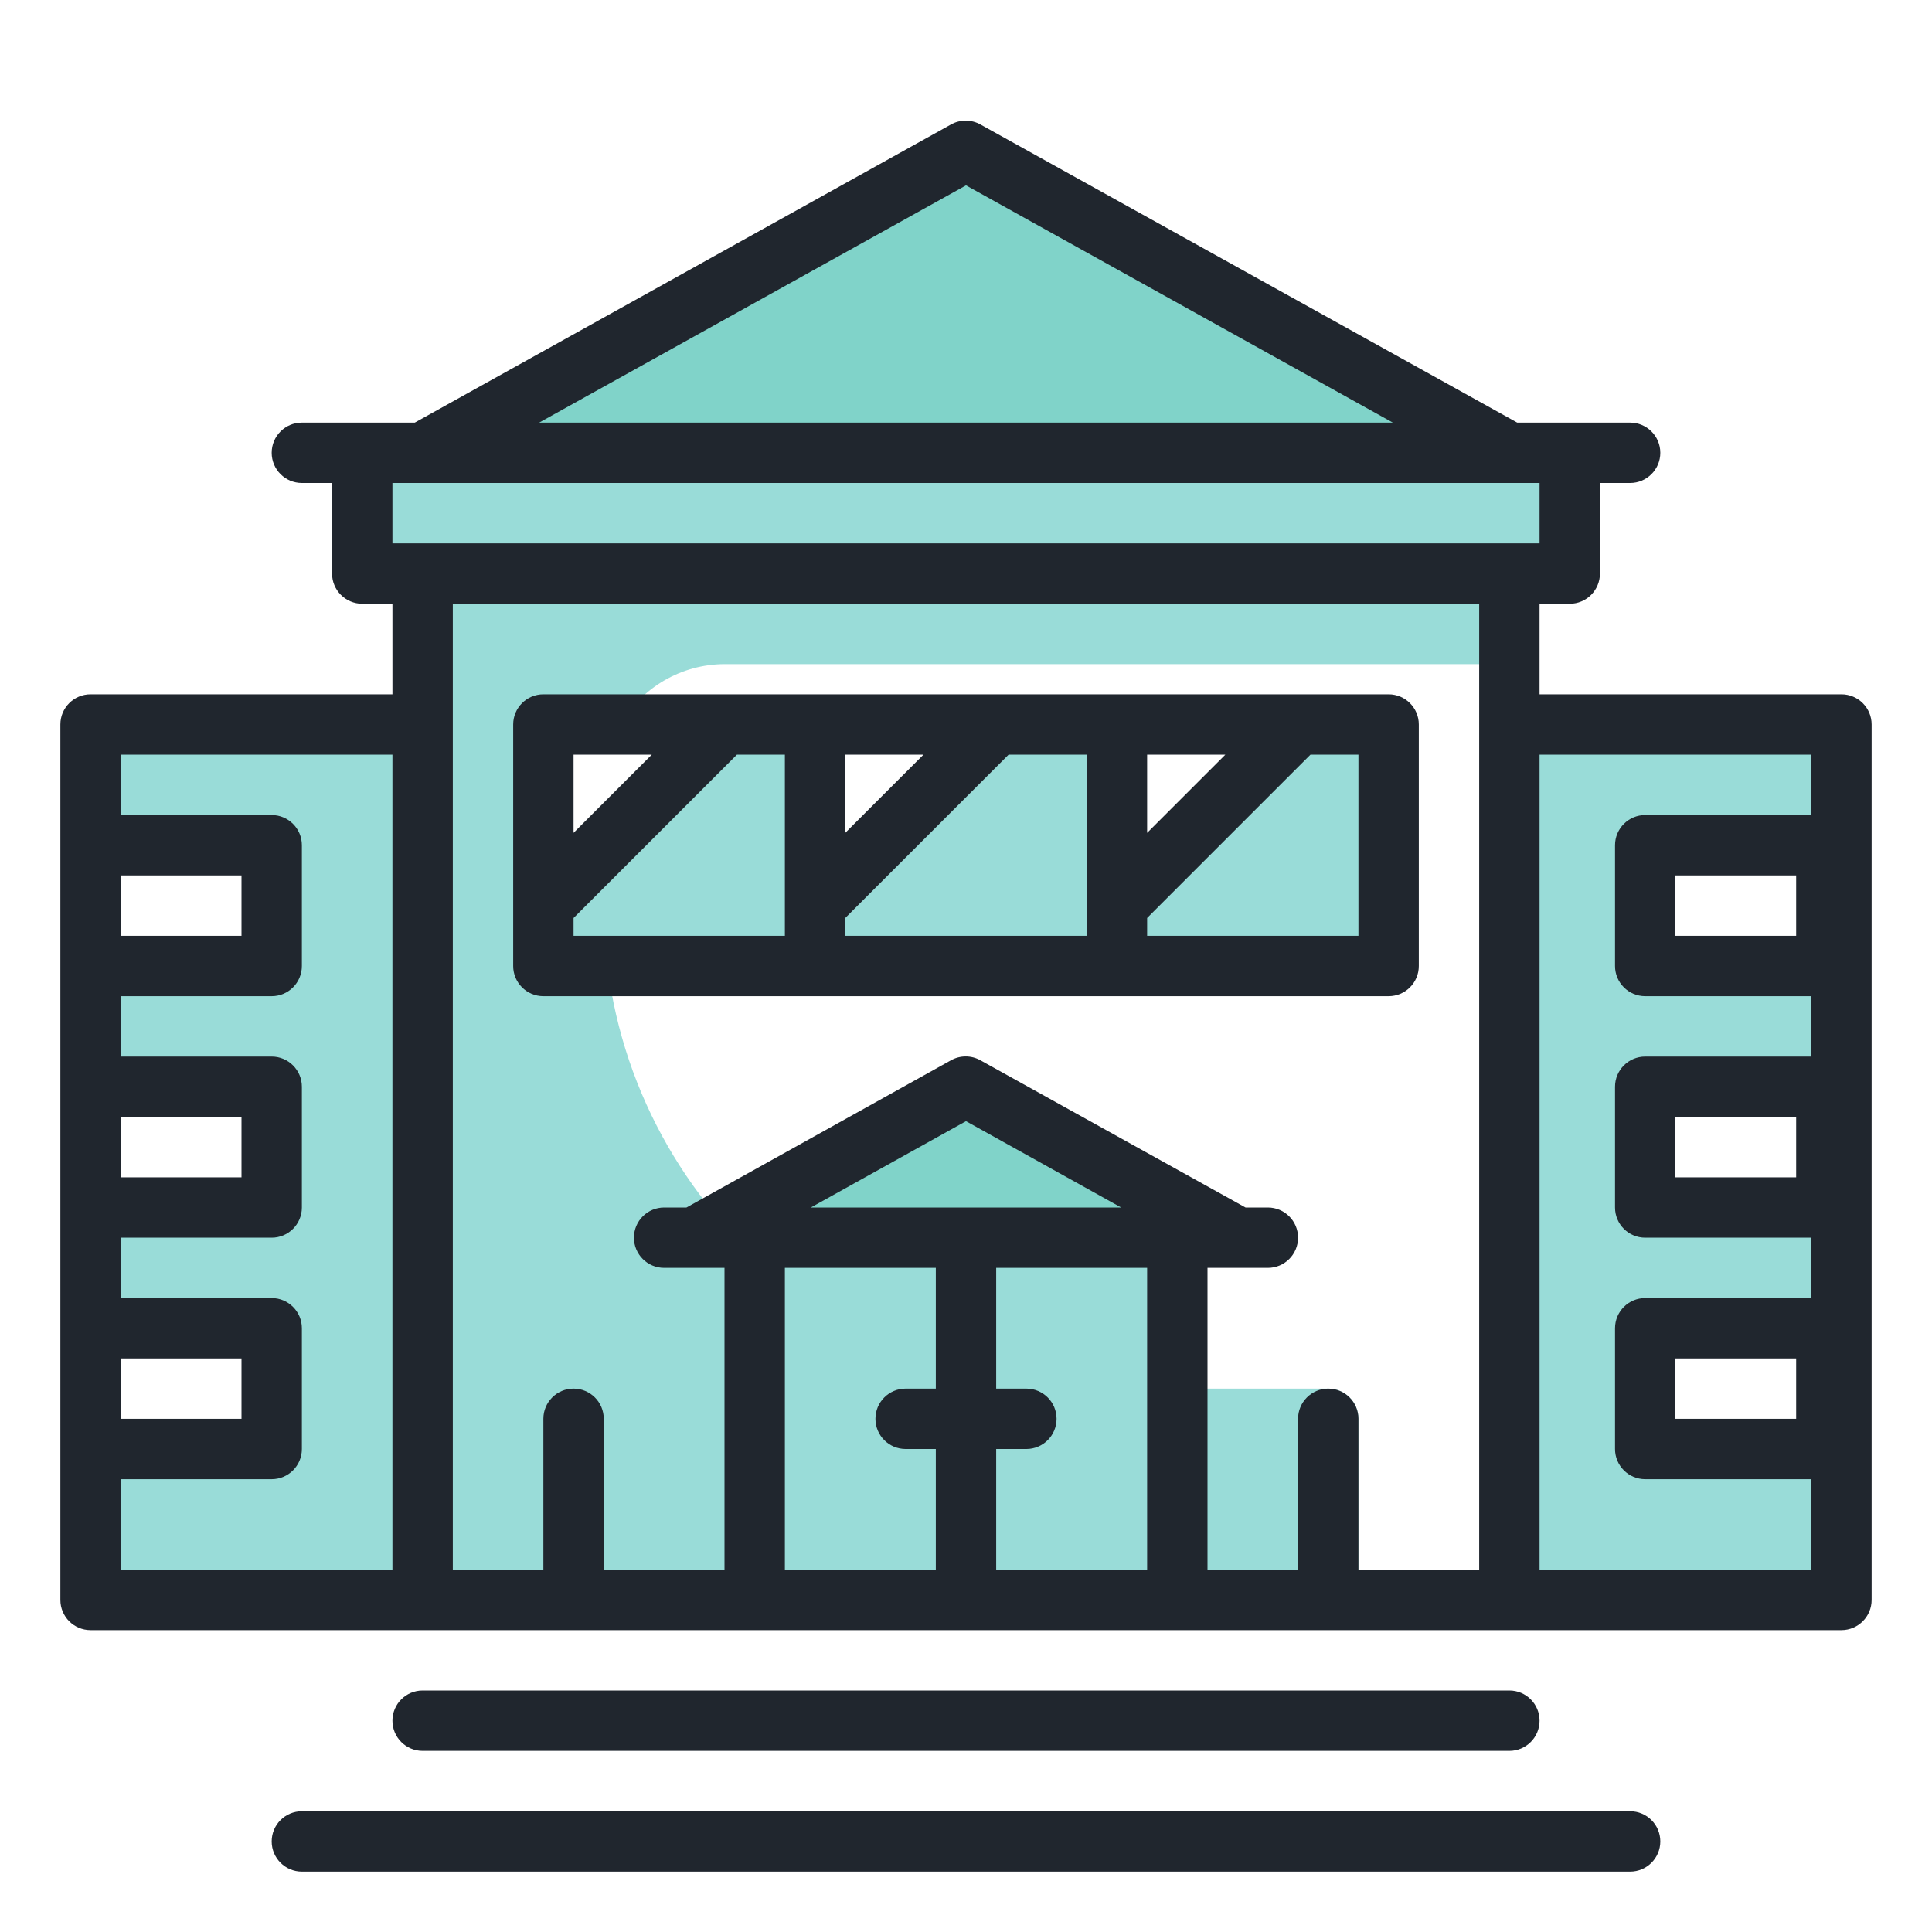
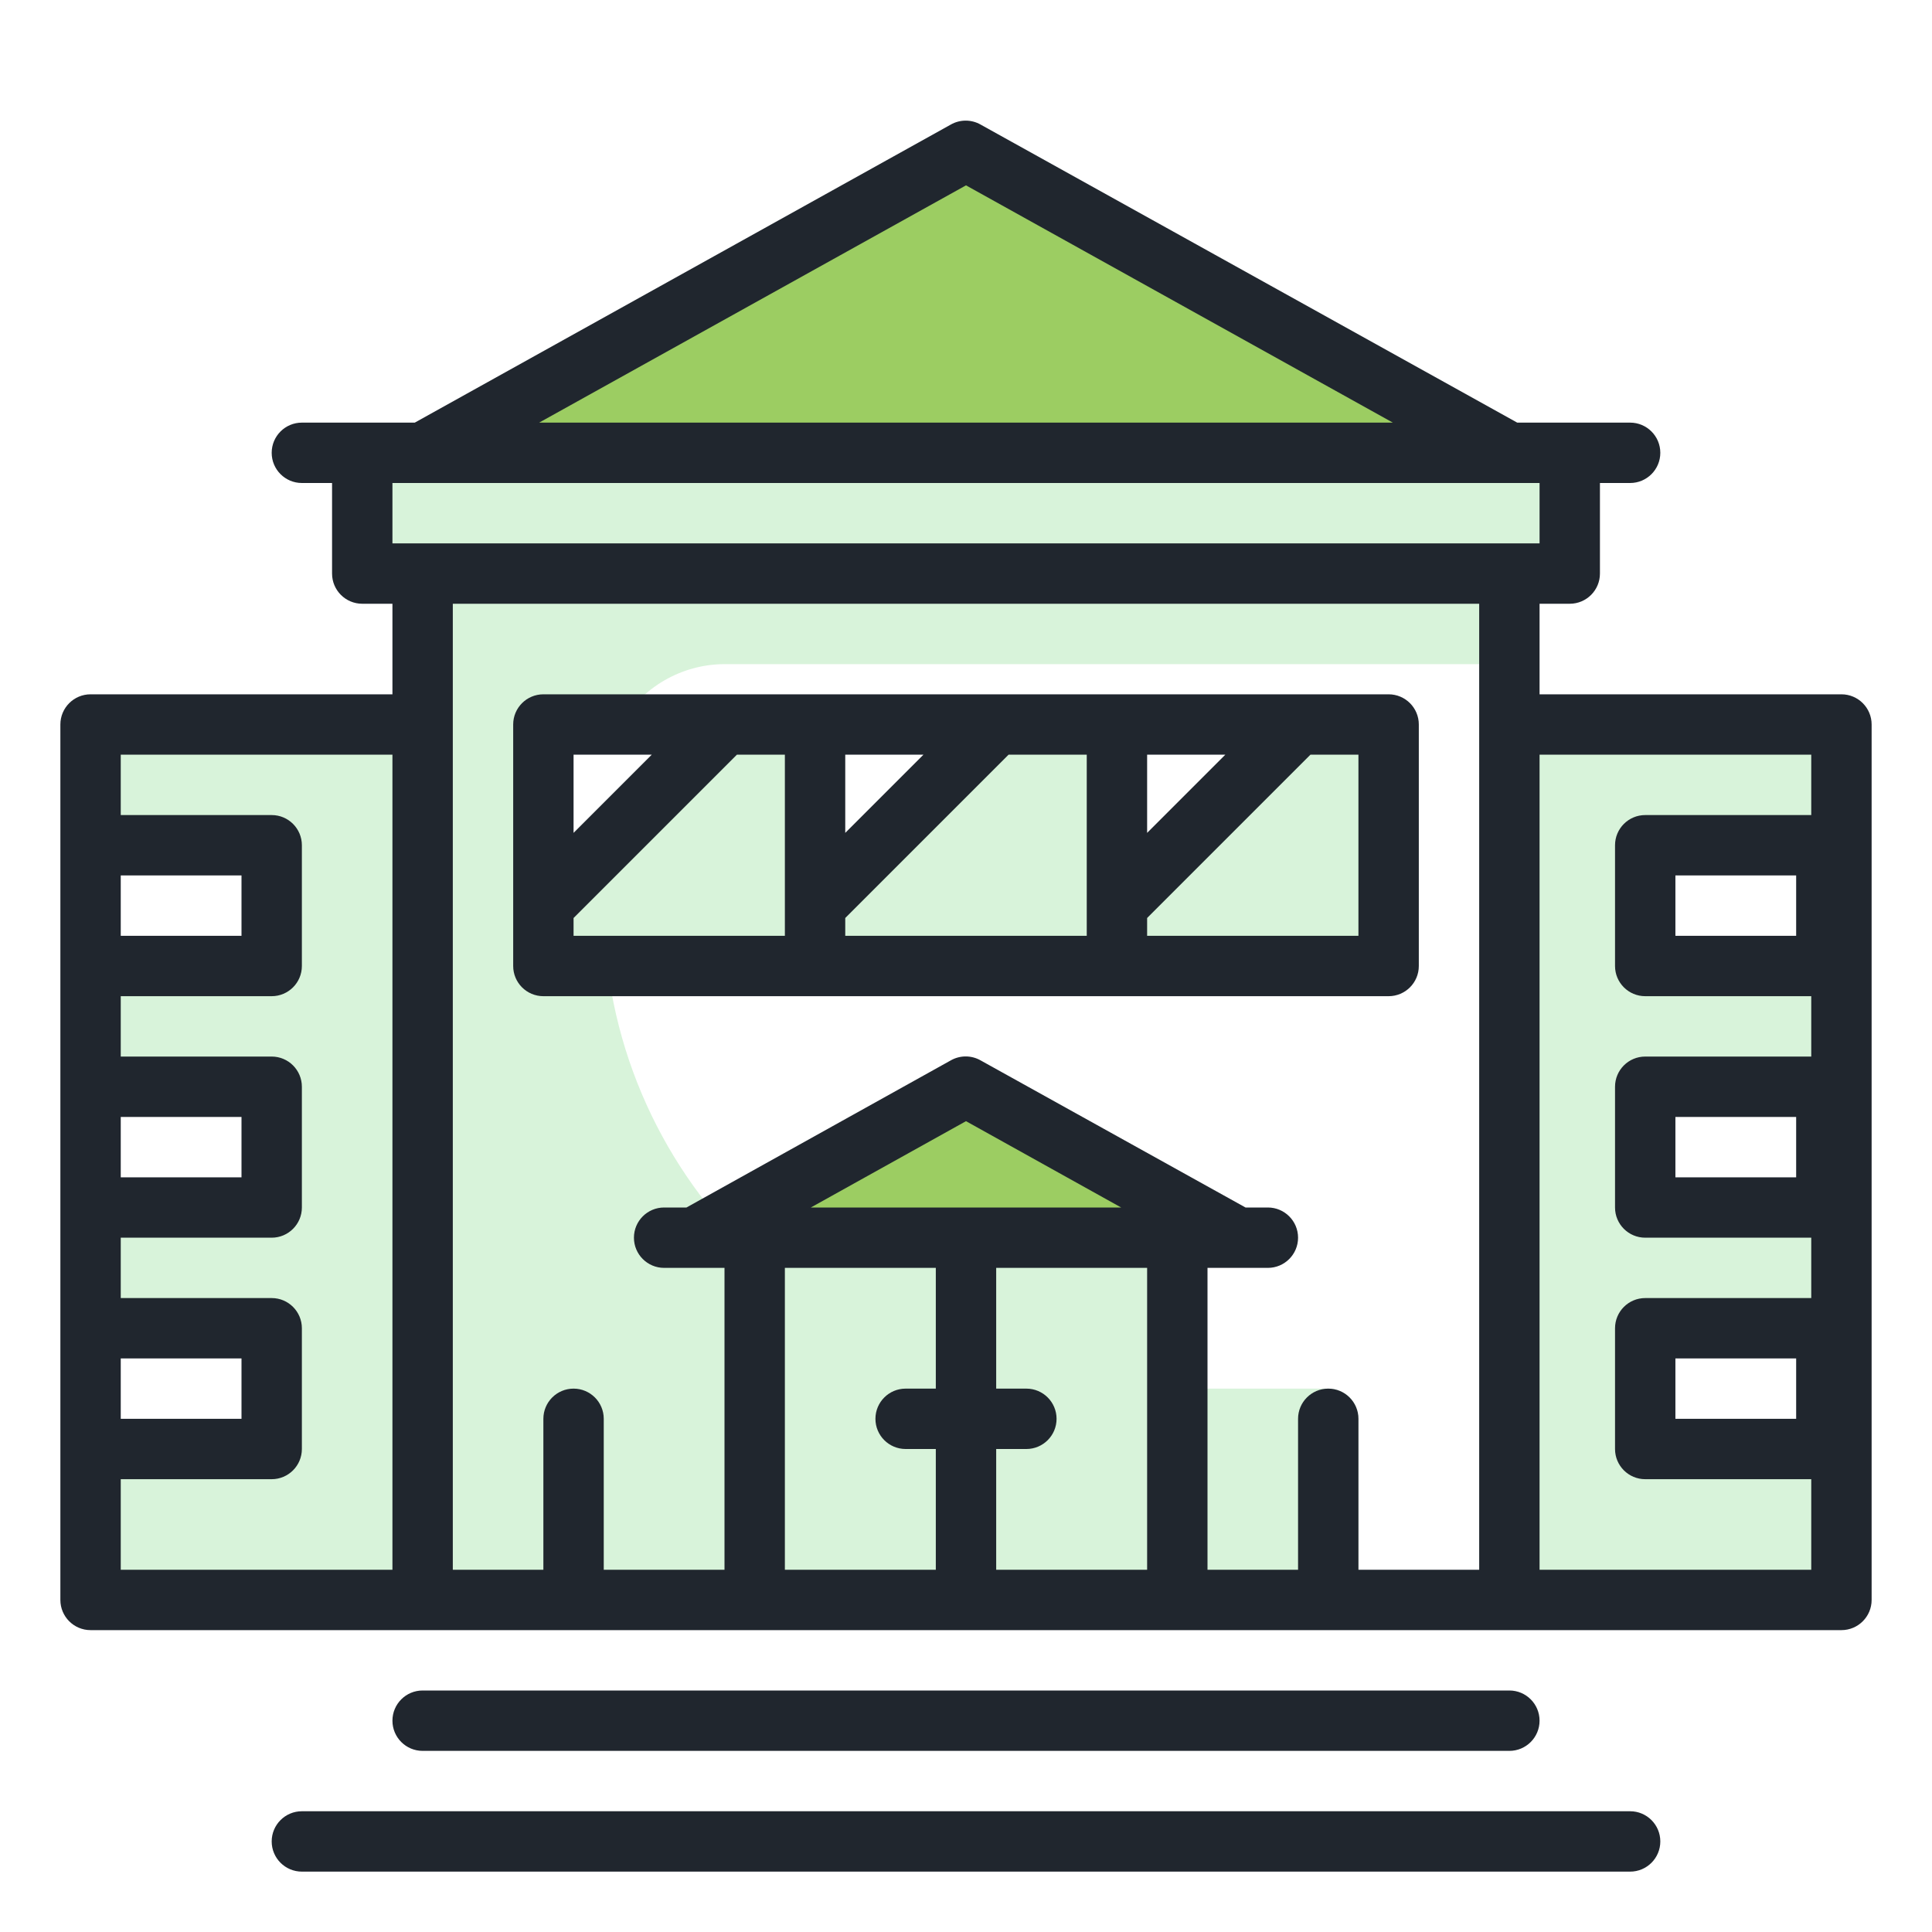
<svg xmlns="http://www.w3.org/2000/svg" width="256px" height="256px" viewBox="0 0 64.00 64.00" id="TwoTone" fill="#20262e" stroke="#20262e" stroke-width="0.001">
  <g id="SVGRepo_bgCarrier" stroke-width="0" />
  <g id="SVGRepo_tracerCarrier" stroke-linecap="round" stroke-linejoin="round" stroke="#CCCCCC" stroke-width="0.896" />
  <g id="SVGRepo_iconCarrier">
    <g data-name="Stroke copy 3" id="Stroke_copy_3">
-       <path d="M50,22V19H14V53H45V47a1,1,0,0,0-1-1H36A16,16,0,0,1,20,30V28l-2,2V24h2.55A4,4,0,0,1,24,22Z" style="fill:#99dcd8" />
-       <rect height="12" style="fill:#99dcd8" width="14" x="25" y="41" />
-       <polygon points="61 28 61 24 50 24 50 53 61 53 61 48 55 48 55 44 61 44 61 40 55 40 55 36 61 36 61 32 55 32 55 28 61 28" style="fill:#99dcd8" />
-       <polygon points="3 24 3 28 9 28 9 32 3 32 3 36 9 36 9 40 3 40 3 44 9 44 9 48 3 48 3 53 14 53 14 24 3 24" style="fill:#99dcd8" />
-       <rect height="4" style="fill:#99dcd8" width="40" x="12" y="15" />
-       <polygon points="32 5 14 15 50 15 32 5" style="fill:#80d3c9" />
-       <polygon points="32 36 23 41 41 41 32 36" style="fill:#80d3c9" />
-       <polygon points="43 24 37 30 37 24 33 24 27 30 27 24 24 24 18 30 18 32 46 32 46 24 43 24" style="fill:#99dcd8" />
+       <path d="M50,22V19H14V53H45V47a1,1,0,0,0-1-1H36A16,16,0,0,1,20,30V28l-2,2V24h2.55A4,4,0,0,1,24,22Z" style="fill:#d8f3da" />
+       <rect height="12" style="fill:#d8f3da" width="14" x="25" y="41" />
+       <polygon points="61 28 61 24 50 24 50 53 61 53 61 48 55 48 55 44 61 44 61 40 55 40 55 36 61 36 61 32 55 32 55 28 61 28" style="fill:#d8f3da" />
+       <polygon points="3 24 3 28 9 28 9 32 3 32 3 36 9 36 9 40 3 40 3 44 9 44 9 48 3 48 3 53 14 53 14 24 3 24" style="fill:#d8f3da" />
+       <rect height="4" style="fill:#d8f3da" width="40" x="12" y="15" />
+       <polygon points="32 5 14 15 50 15 32 5" style="fill:#9ccd62" />
+       <polygon points="32 36 23 41 41 41 32 36" style="fill:#9ccd62" />
+       <polygon points="43 24 37 30 37 24 33 24 27 30 27 24 24 24 18 30 18 32 46 32 46 24 43 24" style="fill:#d8f3da" />
    </g>
    <g data-name="Stroke Close copy 3" id="Stroke_Close_copy_3">
      <path d="M61,23H51V20h1a1,1,0,0,0,1-1V16h1a1,1,0,0,0,0-2H50.26L32.49,4.13a1,1,0,0,0-1,0L13.74,14H10a1,1,0,0,0,0,2h1v3a1,1,0,0,0,1,1h1v3H3a1,1,0,0,0-1,1V53a1,1,0,0,0,1,1H61a1,1,0,0,0,1-1V24A1,1,0,0,0,61,23ZM32,6.14,46.14,14H17.86ZM51,16v2H13V16ZM4,29H8v2H4Zm0,8H8v2H4Zm0,8H8v2H4Zm0,4H9a1,1,0,0,0,1-1V44a1,1,0,0,0-1-1H4V41H9a1,1,0,0,0,1-1V36a1,1,0,0,0-1-1H4V33H9a1,1,0,0,0,1-1V28a1,1,0,0,0-1-1H4V25h9V52H4ZM15,20H49V52H45V47a1,1,0,0,0-2,0v5H40V42h2a1,1,0,0,0,0-2h-.74l-8.77-4.87a1,1,0,0,0-1,0L22.74,40H22a1,1,0,0,0,0,2h2V52H20V47a1,1,0,0,0-2,0v5H15ZM26.86,40,32,37.14,37.14,40ZM26,42h5v4H30a1,1,0,0,0,0,2h1v4H26Zm7,10V48h1a1,1,0,0,0,0-2H33V42h5V52Zm18,0V25h9v2H54.5a1,1,0,0,0-1,1v4a1,1,0,0,0,1,1H60v2H54.5a1,1,0,0,0-1,1v4a1,1,0,0,0,1,1H60v2H54.5a1,1,0,0,0-1,1v4a1,1,0,0,0,1,1H60v3Zm8.5-23v2h-4V29Zm0,8v2h-4V37Zm0,8v2h-4V45Z" style="fill:#20262e" />
      <path d="M18,33H46a1,1,0,0,0,1-1V24a1,1,0,0,0-1-1H18a1,1,0,0,0-1,1v8A1,1,0,0,0,18,33Zm1-2.59L24.41,25H26v6H19ZM38,25h2.59L38,27.59Zm7,6H38v-.59L43.41,25H45Zm-9,0H28v-.59L33.41,25H36Zm-5.41-6L28,27.59V25Zm-9,0L19,27.59V25Z" style="fill:#20262e" />
      <path d="M50,58a1,1,0,0,0,0-2H14a1,1,0,0,0,0,2Z" style="fill:#20262e" />
      <path d="M54,60H10a1,1,0,0,0,0,2H54a1,1,0,0,0,0-2Z" style="fill:#20262e" />
    </g>
  </g>
</svg>
